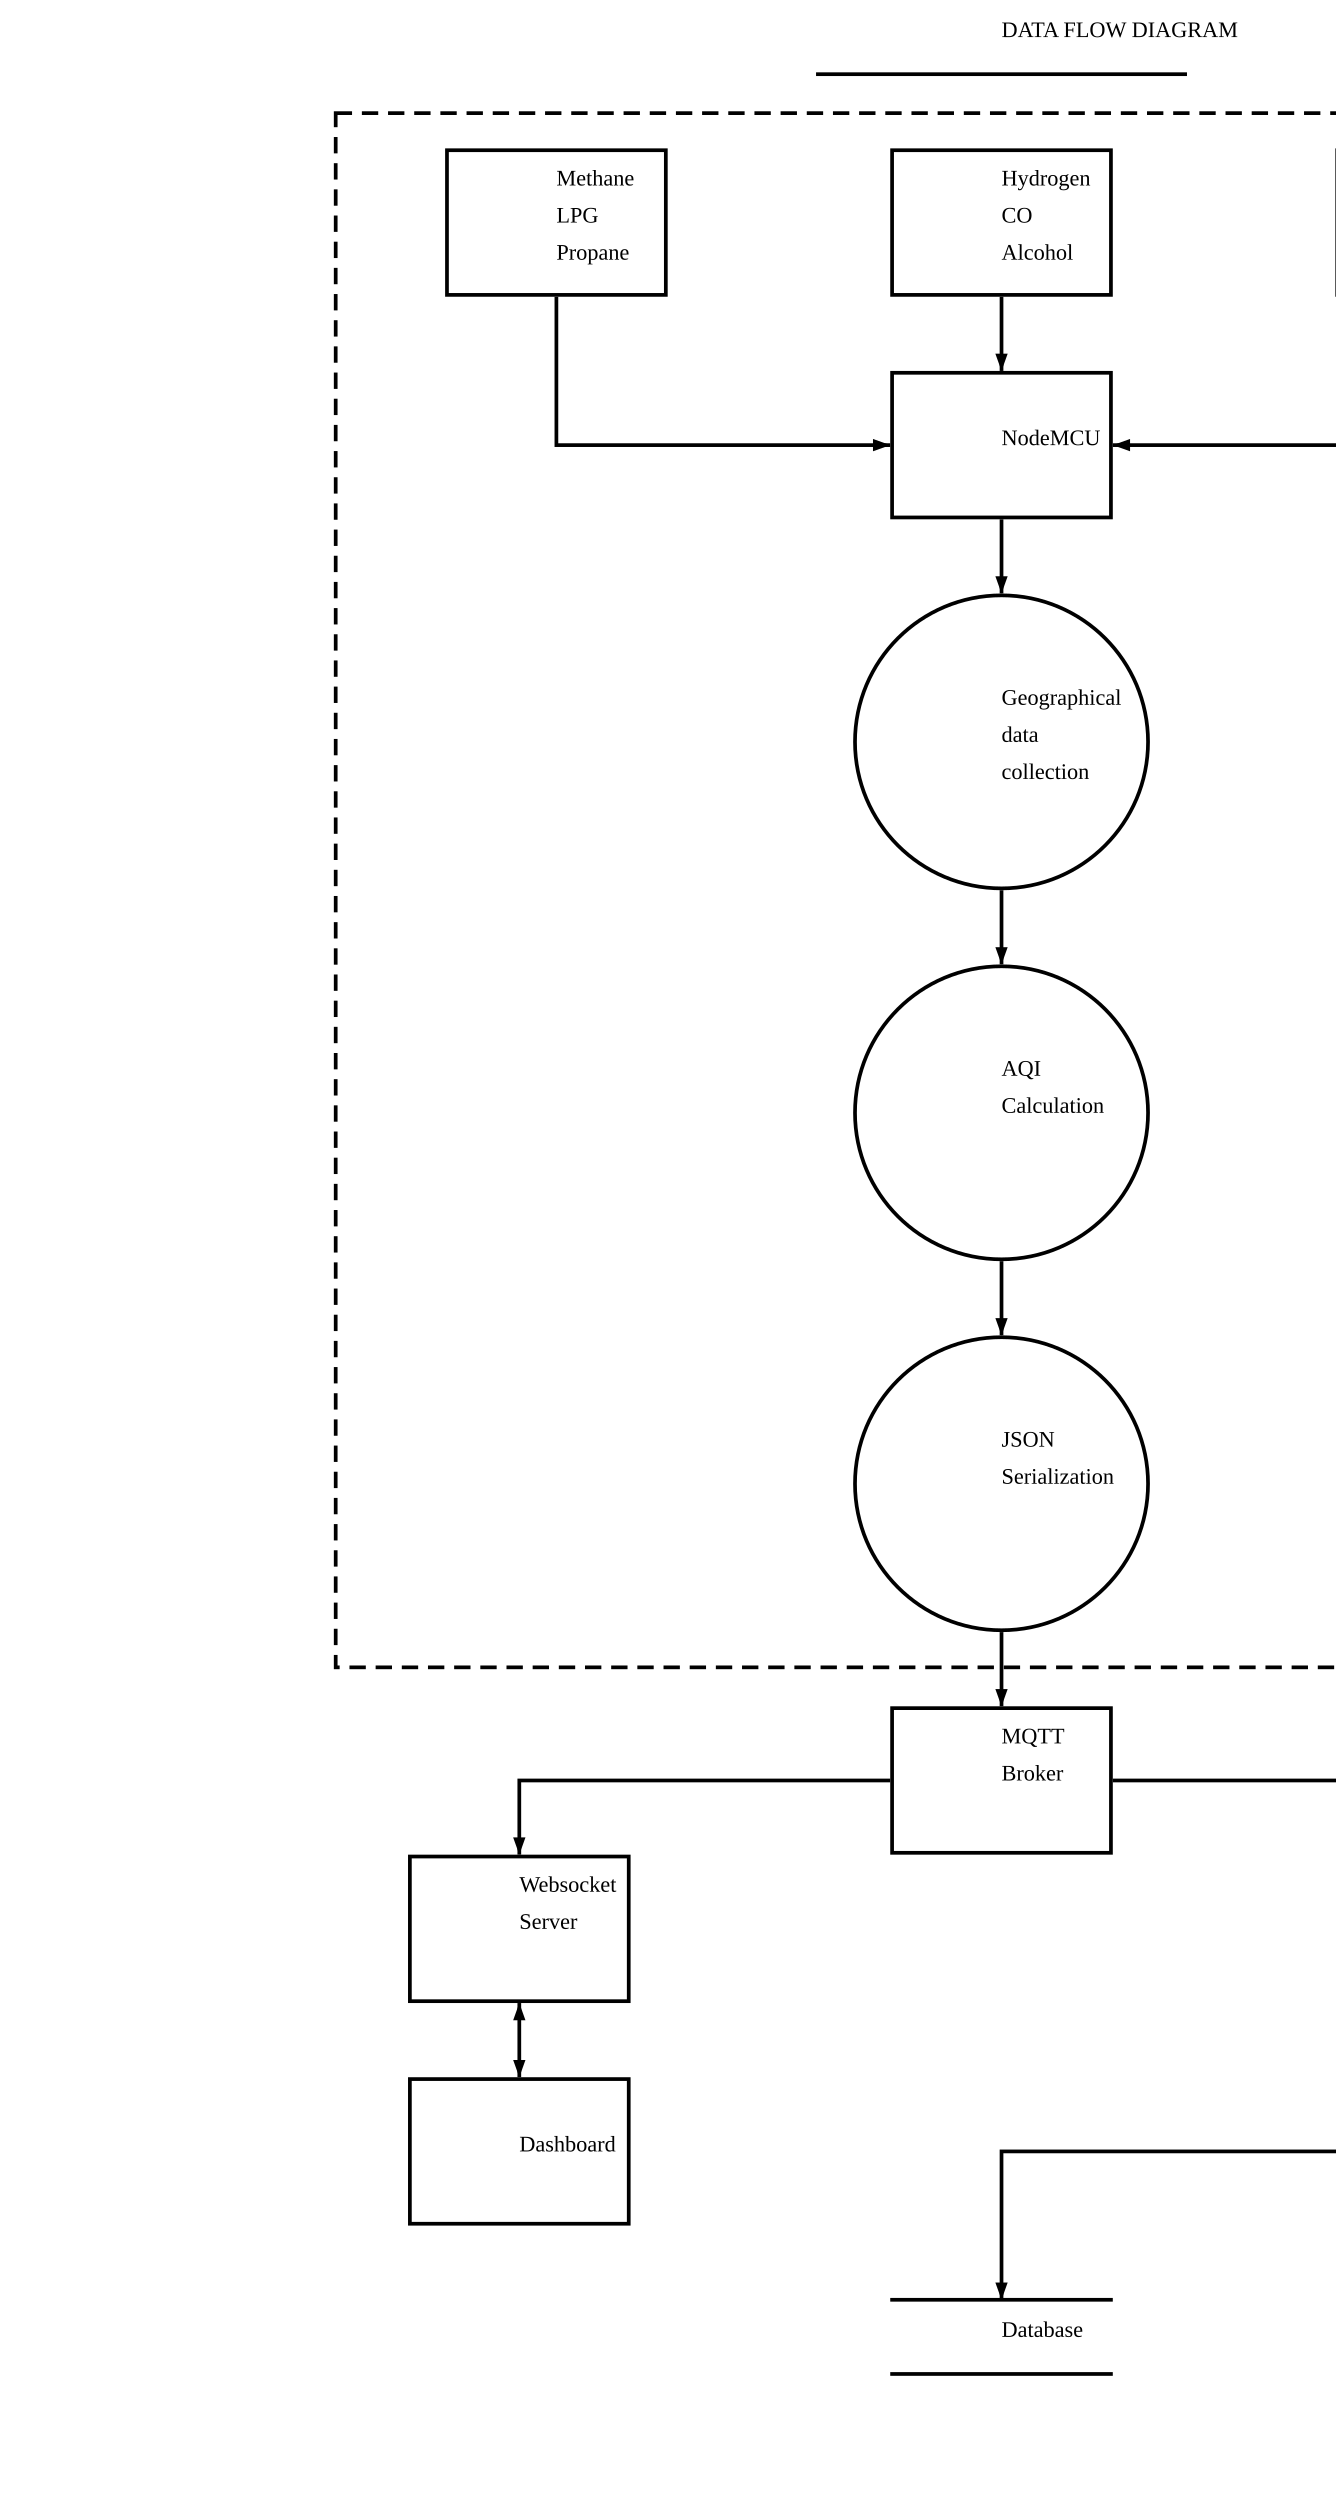
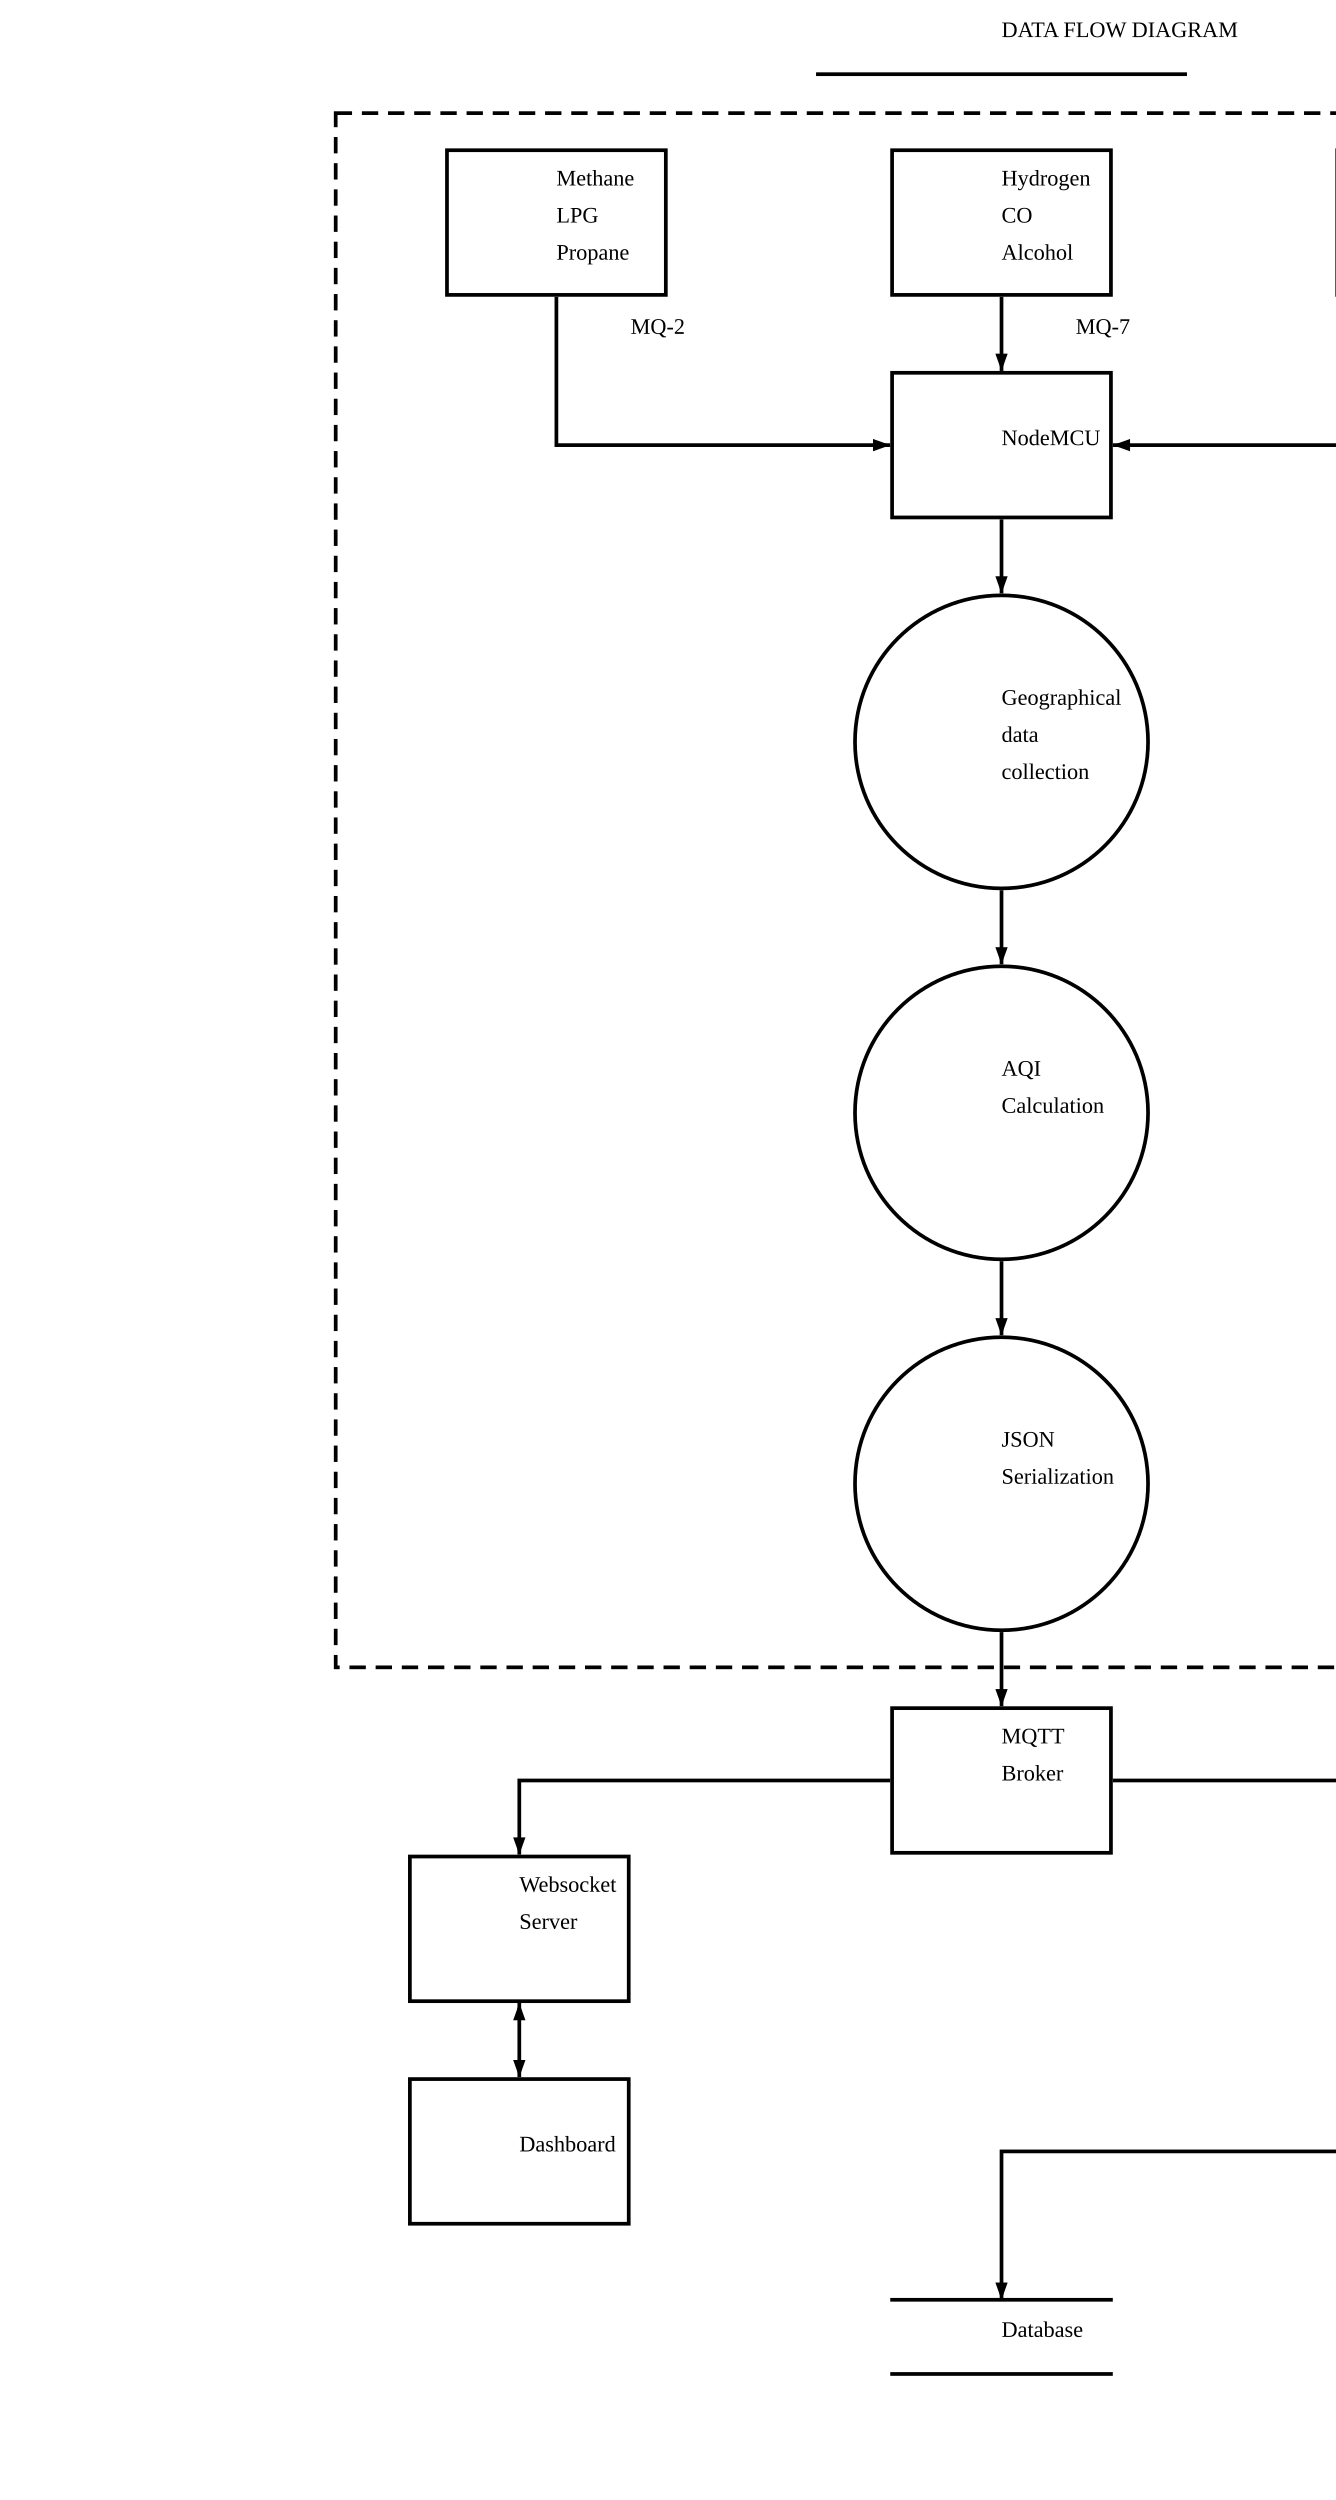
<svg xmlns="http://www.w3.org/2000/svg" xmlns:ns1="http://latexdraw.sourceforge.net/namespaces/latexdraw" version="1.1" baseProfile="full">
  <g>
    <g ns1:type="rectangle" id="id9400861">
      <rect x="241.0" y="81.0" width="118.0" height="78.0" ns1:borderPos="outer" stroke-width="2.0" stroke="black" fill="none" />
    </g>
    <g ns1:type="rectangle" id="id952198830">
      <rect x="721.0" y="81.0" width="118.0" height="78.0" ns1:borderPos="outer" stroke-width="2.0" stroke="black" fill="none" />
    </g>
    <g ns1:type="rectangle" id="id885449249">
      <rect x="481.0" y="81.0" width="118.0" height="78.0" ns1:borderPos="outer" stroke-width="2.0" stroke="black" fill="none" />
    </g>
    <g ns1:type="rectangle" id="id248544341">
      <rect x="481.0" y="921.0" width="118.0" height="78.0" ns1:borderPos="outer" stroke-width="2.0" stroke="black" fill="none" />
    </g>
    <g ns1:type="rectangle" id="id728138767">
      <rect x="221.0" y="1001.0" width="118.0" height="78.0" ns1:borderPos="outer" stroke-width="2.0" stroke="black" fill="none" />
    </g>
    <g ns1:type="rectangle" id="id152179437">
      <rect x="481.0" y="201.0" width="118.0" height="78.0" ns1:borderPos="outer" stroke-width="2.0" stroke="black" fill="none" />
    </g>
    <g ns1:type="joinedLines" id="id1798498263">
      <polyline points="300.0,160.0 300.0,240.0 480.0,240.0 480.0,240.0 " stroke-width="2.0" stroke="black" fill="none" ns1:rotationAngle="0.0" marker-end="url(#arrow1-1798498263)" />
    </g>
    <g ns1:type="joinedLines" id="id650840059">
      <polyline points="540.0,160.0 540.0,200.0 " stroke-width="2.0" stroke="black" ns1:rotationAngle="0.0" marker-end="url(#arrow1-650840059)" />
    </g>
    <g ns1:type="joinedLines" id="id1356267546">
      <polyline points="780.0,160.0 780.0,240.0 600.0,240.0 " stroke-width="2.0" stroke="black" fill="none" ns1:rotationAngle="0.0" marker-end="url(#arrow1-1356267546)" />
    </g>
    <g ns1:type="circle" id="id1677753206">
      <circle cx="540.0" cy="400.0" r="79.0" ns1:borderPos="outer" stroke-width="2.0" stroke="black" fill="none" />
    </g>
    <g ns1:type="circle" id="id204204936">
      <circle cx="540.0" cy="600.0" r="79.0" ns1:borderPos="outer" stroke-width="2.0" stroke="black" fill="none" />
    </g>
    <g ns1:type="circle" id="id160976658">
      <circle cx="540.0" cy="800.0" r="79.0" ns1:borderPos="outer" stroke-width="2.0" stroke="black" fill="none" />
    </g>
    <g ns1:type="joinedLines" id="id1236257696">
      <polyline points="540.0,280.0 540.0,320.0 " stroke-width="2.0" stroke="black" ns1:rotationAngle="0.0" marker-end="url(#arrow1-1236257696)" />
    </g>
    <g ns1:type="joinedLines" id="id1539576979">
      <polyline points="540.0,480.0 540.0,520.0 " stroke-width="2.0" stroke="black" ns1:rotationAngle="0.0" marker-end="url(#arrow1-1539576979)" />
    </g>
    <g ns1:type="joinedLines" id="id990042310">
      <polyline points="540.0,680.0 540.0,720.0 " stroke-width="2.0" stroke="black" ns1:rotationAngle="0.0" marker-end="url(#arrow1-990042310)" />
    </g>
    <g ns1:type="rectangle" id="id1506827313">
      <rect x="741.0" y="1001.0" width="118.0" height="78.0" ns1:borderPos="outer" stroke-width="2.0" stroke="black" fill="none" />
    </g>
    <g ns1:type="rectangle" id="id69823769">
      <rect x="221.0" y="1121.0" width="118.0" height="78.0" ns1:borderPos="outer" stroke-width="2.0" stroke="black" fill="none" />
    </g>
    <g ns1:type="rectangle" id="id2035687496">
      <rect x="741.0" y="1121.0" width="118.0" height="78.0" ns1:borderPos="outer" stroke-width="2.0" stroke="black" fill="none" />
    </g>
    <g ns1:type="rectangle" id="id1700573917">
      <rect x="741.0" y="1281.0" width="118.0" height="78.0" ns1:borderPos="outer" stroke-width="2.0" stroke="black" fill="none" />
    </g>
    <g ns1:type="joinedLines" id="id1618656267">
      <polyline points="480.0,1240.0 600.0,1240.0 600.0,1240.0 " stroke-width="2.0" stroke="black" fill="none" ns1:rotationAngle="0.0" />
    </g>
    <g ns1:type="joinedLines" id="id1190475902">
      <polyline points="480.0,1280.0 600.0,1280.0 " stroke-width="2.0" stroke="black" ns1:rotationAngle="0.0" />
    </g>
    <g ns1:type="joinedLines" id="id1093634105">
      <polyline points="540.0,880.0 540.0,920.0 " stroke-width="2.0" stroke="black" ns1:rotationAngle="0.0" marker-end="url(#arrow1-1093634105)" />
    </g>
    <g ns1:type="joinedLines" id="id262086932">
      <polyline points="600.0,960.0 800.0,960.0 800.0,1000.0 " stroke-width="2.0" stroke="black" fill="none" ns1:rotationAngle="0.0" marker-end="url(#arrow1-262086932)" />
    </g>
    <g ns1:type="joinedLines" id="id1944506575">
      <polyline points="480.0,960.0 280.0,960.0 280.0,1000.0 " stroke-width="2.0" stroke="black" fill="none" ns1:rotationAngle="0.0" marker-end="url(#arrow1-1944506575)" />
    </g>
    <g ns1:type="joinedLines" id="id427694832">
      <polyline points="280.0,1080.0 280.0,1120.0 " stroke-width="2.0" stroke="black" ns1:rotationAngle="0.0" marker-start="url(#arrow0-427694832)" marker-end="url(#arrow1-427694832)" />
    </g>
    <g ns1:type="joinedLines" id="id1925587099">
      <polyline points="800.0,1080.0 800.0,1120.0 " stroke-width="2.0" stroke="black" ns1:rotationAngle="0.0" marker-start="url(#arrow0-1925587099)" marker-end="url(#arrow1-1925587099)" />
    </g>
    <g ns1:type="joinedLines" id="id2016132448">
      <polyline points="800.0,1200.0 800.0,1280.0 " stroke-width="2.0" stroke="black" ns1:rotationAngle="0.0" marker-start="url(#arrow0-2016132448)" marker-end="url(#arrow1-2016132448)" />
    </g>
    <g ns1:type="joinedLines" id="id557334562">
      <polyline points="740.0,1160.0 540.0,1160.0 540.0,1240.0 " stroke-width="2.0" stroke="black" fill="none" ns1:rotationAngle="0.0" marker-start="url(#arrow0-557334562)" marker-end="url(#arrow1-557334562)" />
    </g>
    <g ns1:type="rectangle" id="id732694587">
      <rect x="181.0" y="61.0" width="718.0" height="838.0" ns1:borderPos="outer" stroke-width="2.0" stroke="black" fill="none" stroke-dasharray="8.819, 5.292" />
    </g>
    <g ns1:type="text" id="id620078847" fill="black" ns1:position="">
      <text x="540.0" y="20.0">DATA  FLOW  DIAGRAM</text>
    </g>
    <g ns1:type="joinedLines" id="id1263323507">
      <polyline points="440.0,40.0 640.0,40.0 640.0,40.0 " stroke-width="2.0" stroke="black" fill="none" ns1:rotationAngle="0.0" />
    </g>
    <g ns1:type="text" id="id833480011" fill="black" ns1:position="">
      <text x="300.0" y="100.0">Methane</text>
    </g>
    <g ns1:type="text" id="id1334953784" fill="black" ns1:position="">
      <text x="300.0" y="120.0">LPG</text>
    </g>
    <g ns1:type="text" id="id434113130" fill="black" ns1:position="">
      <text x="300.0" y="140.0">Propane</text>
    </g>
    <g ns1:type="text" id="id324635185" fill="black" ns1:position="">
      <text x="540.0" y="100.0">Hydrogen</text>
    </g>
    <g ns1:type="text" id="id878068886" fill="black" ns1:position="">
      <text x="540.0" y="120.0">CO</text>
    </g>
    <g ns1:type="text" id="id1228052088" fill="black" ns1:position="">
      <text x="540.0" y="140.0">Alcohol</text>
    </g>
    <g ns1:type="text" id="id316854436" fill="black" ns1:position="">
      <text x="780.0" y="100.0">Ammonium</text>
    </g>
    <g ns1:type="text" id="id257264465" fill="black" ns1:position="">
      <text x="780.0" y="120.0">CO2</text>
    </g>
    <g ns1:type="text" id="id301372888" fill="black" ns1:position="">
      <text x="780.0" y="140.0">Acetona</text>
    </g>
    <g ns1:type="text" id="id306372451" fill="black" ns1:position="">
      <text x="540.0" y="240.0">NodeMCU</text>
    </g>
    <g ns1:type="text" id="id1951709208" fill="black" ns1:position="">
      <text x="540.0" y="380.0">Geographical</text>
    </g>
    <g ns1:type="text" id="id1849300096" fill="black" ns1:position="">
      <text x="540.0" y="400.0">data</text>
    </g>
    <g ns1:type="text" id="id1089610376" fill="black" ns1:position="">
      <text x="540.0" y="420.0">collection</text>
    </g>
    <g ns1:type="text" id="id641540078" fill="black" ns1:position="">
      <text x="540.0" y="580.0">AQI</text>
    </g>
    <g ns1:type="text" id="id1575051739" fill="black" ns1:position="">
      <text x="540.0" y="600.0">Calculation</text>
    </g>
    <g ns1:type="text" id="id1956096638" fill="black" ns1:position="">
      <text x="540.0" y="780.0">JSON</text>
    </g>
    <g ns1:type="text" id="id1999682020" fill="black" ns1:position="">
      <text x="540.0" y="800.0">Serialization</text>
    </g>
    <g ns1:type="text" id="id254029199" fill="black" ns1:position="">
      <text x="540.0" y="940.0">MQTT</text>
    </g>
    <g ns1:type="text" id="id1656369322" fill="black" ns1:position="">
      <text x="540.0" y="960.0">Broker</text>
    </g>
    <g ns1:type="text" id="id1938587299" fill="black" ns1:position="">
      <text x="280.0" y="1020.0">Websocket</text>
    </g>
    <g ns1:type="text" id="id126071859" fill="black" ns1:position="">
      <text x="280.0" y="1040.0">Server</text>
    </g>
    <g ns1:type="text" id="id905232276" fill="black" ns1:position="">
      <text x="280.0" y="1160.0">Dashboard</text>
    </g>
    <g ns1:type="text" id="id1255022936" fill="black" ns1:position="">
      <text x="800.0" y="1020.0">MQTT</text>
    </g>
    <g ns1:type="text" id="id312999175" fill="black" ns1:position="">
      <text x="800.0" y="1040.0">Subscriber</text>
    </g>
    <g ns1:type="text" id="id1257667694" fill="black" ns1:position="">
      <text x="540.0" y="1260.0">Database</text>
    </g>
    <g ns1:type="text" id="id1597779626" fill="black" ns1:position="">
      <text x="800.0" y="1140.0">IoT</text>
    </g>
    <g ns1:type="text" id="id917052609" fill="black" ns1:position="">
      <text x="800.0" y="1160.0">Server</text>
    </g>
    <g ns1:type="text" id="id1341498149" fill="black" ns1:position="">
      <text x="800.0" y="1300.0">Native</text>
    </g>
    <g ns1:type="text" id="id1011746619" fill="black" ns1:position="">
      <text x="800.0" y="1320.0">Applications</text>
    </g>
    <g ns1:type="text" id="id1494806259" fill="black" ns1:position="">
      <text x="840.0" y="880.0">n-Modules</text>
    </g>
+     <g ns1:type="text" id="id1310119940" fill="black" ns1:position="b">
+       <text x="340.0" y="180.0">MQ-2</text>
+     </g>
+     <g ns1:type="text" id="id1874392343" fill="black" ns1:position="b">
+       <text x="580.0" y="180.0">MQ-7</text>
+     </g>
+     <g ns1:type="text" id="id1762733197" fill="black" ns1:position="b">
+       <text x="820.0" y="180.0">MQ-135</text>
+     </g>
  </g>
  <defs>
    <marker overflow="visible" orient="auto" id="arrow1-1798498263">
      <path d="M 0.0 0.0 L -4.652 1.661 L -4.652 0.0 L -4.652 -1.661 z " ns1:arrSizeNum="2.0" fill="black" />
    </marker>
    <marker overflow="visible" orient="auto" id="arrow1-650840059">
      <path d="M 0.0 0.0 L -4.652 1.661 L -4.652 0.0 L -4.652 -1.661 z " ns1:arrSizeNum="2.0" fill="black" />
    </marker>
    <marker overflow="visible" orient="auto" id="arrow1-1356267546">
      <path d="M 0.0 0.0 L -4.652 1.661 L -4.652 0.0 L -4.652 -1.661 z " ns1:arrSizeNum="2.0" fill="black" />
    </marker>
    <marker overflow="visible" orient="auto" id="arrow1-1236257696">
      <path d="M 0.0 0.0 L -4.652 1.661 L -4.652 0.0 L -4.652 -1.661 z " ns1:arrSizeNum="2.0" fill="black" />
    </marker>
    <marker overflow="visible" orient="auto" id="arrow1-1539576979">
      <path d="M 0.0 0.0 L -4.652 1.661 L -4.652 0.0 L -4.652 -1.661 z " ns1:arrSizeNum="2.0" fill="black" />
    </marker>
    <marker overflow="visible" orient="auto" id="arrow1-990042310">
      <path d="M 0.0 0.0 L -4.652 1.661 L -4.652 0.0 L -4.652 -1.661 z " ns1:arrSizeNum="2.0" fill="black" />
    </marker>
    <marker overflow="visible" orient="auto" id="arrow1-1093634105">
      <path d="M 0.0 0.0 L -4.652 1.661 L -4.652 0.0 L -4.652 -1.661 z " ns1:arrSizeNum="2.0" fill="black" />
    </marker>
    <marker overflow="visible" orient="auto" id="arrow1-262086932">
      <path d="M 0.0 0.0 L -4.652 1.661 L -4.652 0.0 L -4.652 -1.661 z " ns1:arrSizeNum="2.0" fill="black" />
    </marker>
    <marker overflow="visible" orient="auto" id="arrow1-1944506575">
      <path d="M 0.0 0.0 L -4.652 1.661 L -4.652 0.0 L -4.652 -1.661 z " ns1:arrSizeNum="2.0" fill="black" />
    </marker>
    <marker overflow="visible" orient="auto" id="arrow0-427694832">
      <path d="M 0.0 0.0 L 4.652 1.661 L 4.652 0.0 L 4.652 -1.661 z " ns1:arrSizeNum="2.0" fill="black" />
    </marker>
    <marker overflow="visible" orient="auto" id="arrow1-427694832">
      <path d="M 0.0 0.0 L -4.652 1.661 L -4.652 0.0 L -4.652 -1.661 z " ns1:arrSizeNum="2.0" fill="black" />
    </marker>
    <marker overflow="visible" orient="auto" id="arrow0-1925587099">
      <path d="M 0.0 0.0 L 4.652 1.661 L 4.652 0.0 L 4.652 -1.661 z " ns1:arrSizeNum="2.0" fill="black" />
    </marker>
    <marker overflow="visible" orient="auto" id="arrow1-1925587099">
      <path d="M 0.0 0.0 L -4.652 1.661 L -4.652 0.0 L -4.652 -1.661 z " ns1:arrSizeNum="2.0" fill="black" />
    </marker>
    <marker overflow="visible" orient="auto" id="arrow0-2016132448">
      <path d="M 0.0 0.0 L 4.652 1.661 L 4.652 0.0 L 4.652 -1.661 z " ns1:arrSizeNum="2.0" fill="black" />
    </marker>
    <marker overflow="visible" orient="auto" id="arrow1-2016132448">
      <path d="M 0.0 0.0 L -4.652 1.661 L -4.652 0.0 L -4.652 -1.661 z " ns1:arrSizeNum="2.0" fill="black" />
    </marker>
    <marker overflow="visible" orient="auto" id="arrow0-557334562">
      <path d="M 0.0 0.0 L 4.652 1.661 L 4.652 0.0 L 4.652 -1.661 z " ns1:arrSizeNum="2.0" fill="black" />
    </marker>
    <marker overflow="visible" orient="auto" id="arrow1-557334562">
      <path d="M 0.0 0.0 L -4.652 1.661 L -4.652 0.0 L -4.652 -1.661 z " ns1:arrSizeNum="2.0" fill="black" />
    </marker>
  </defs>
</svg>
